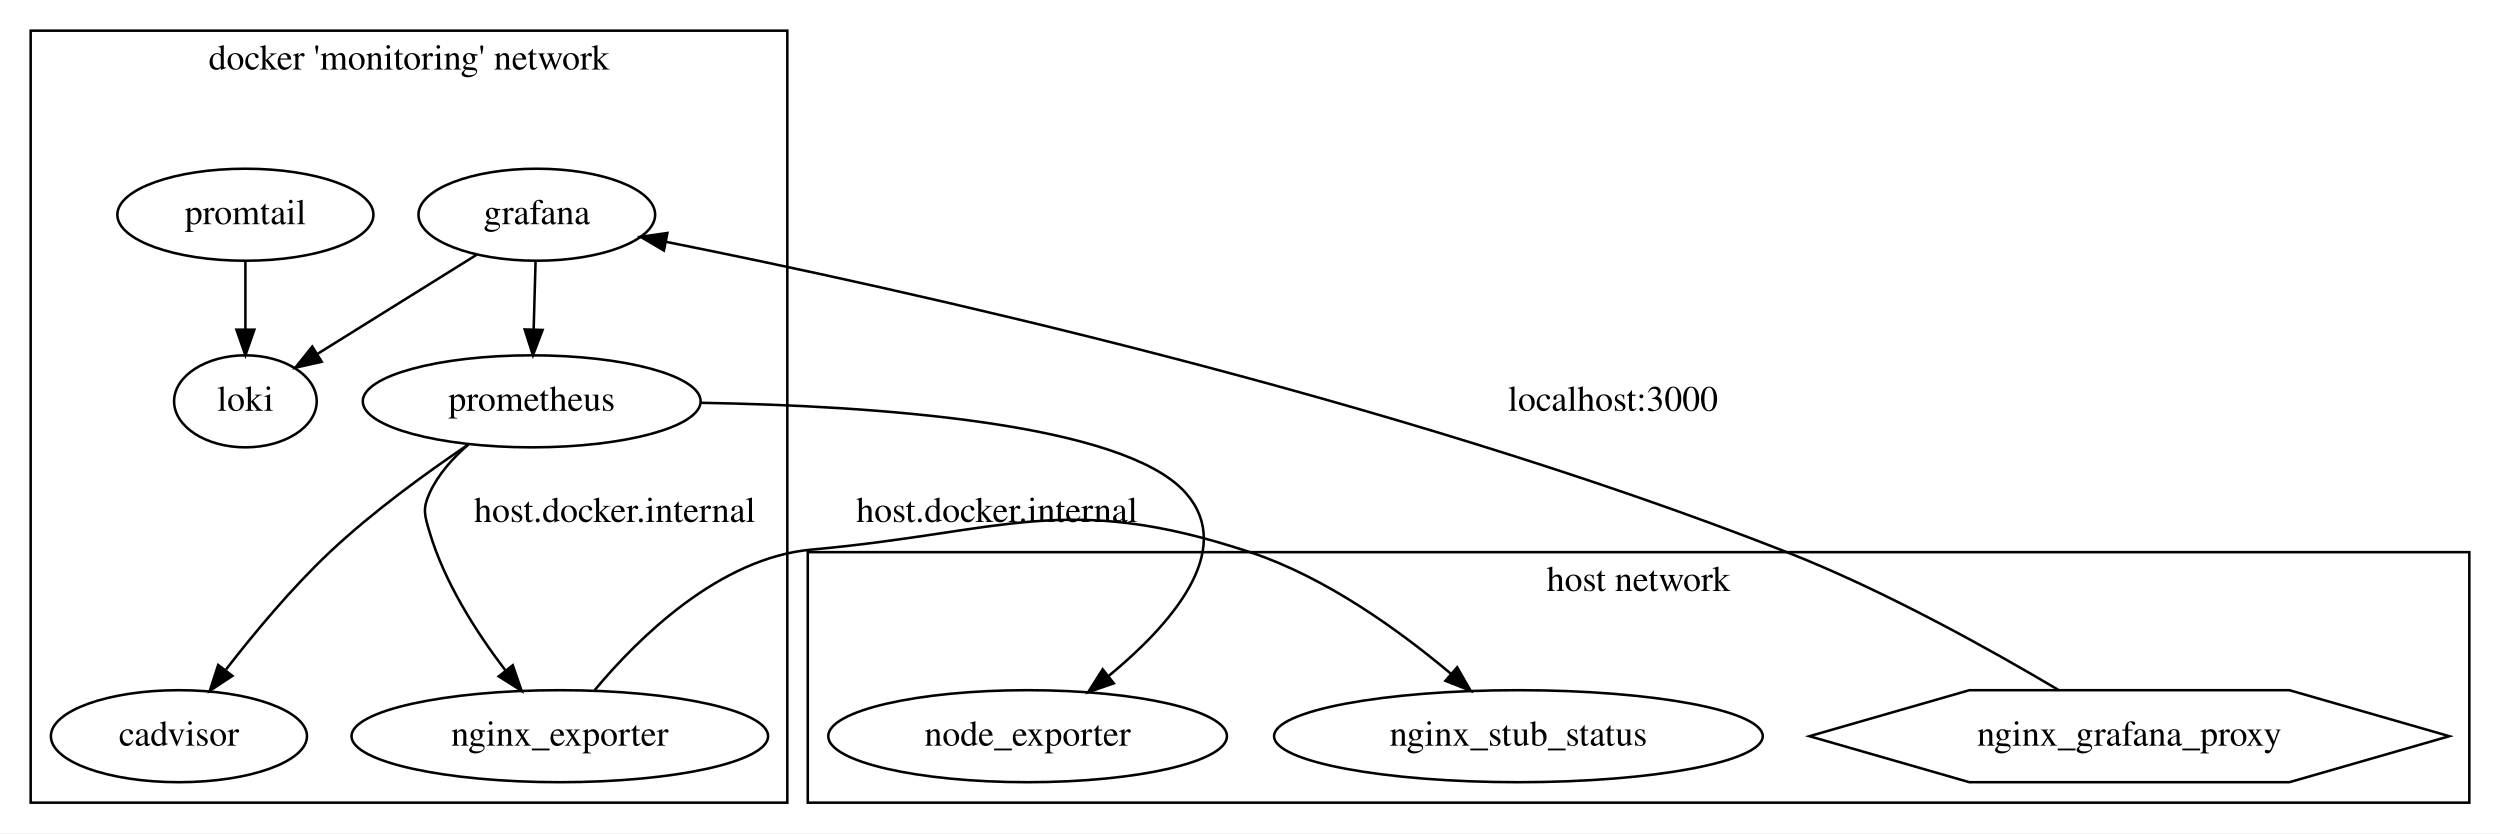
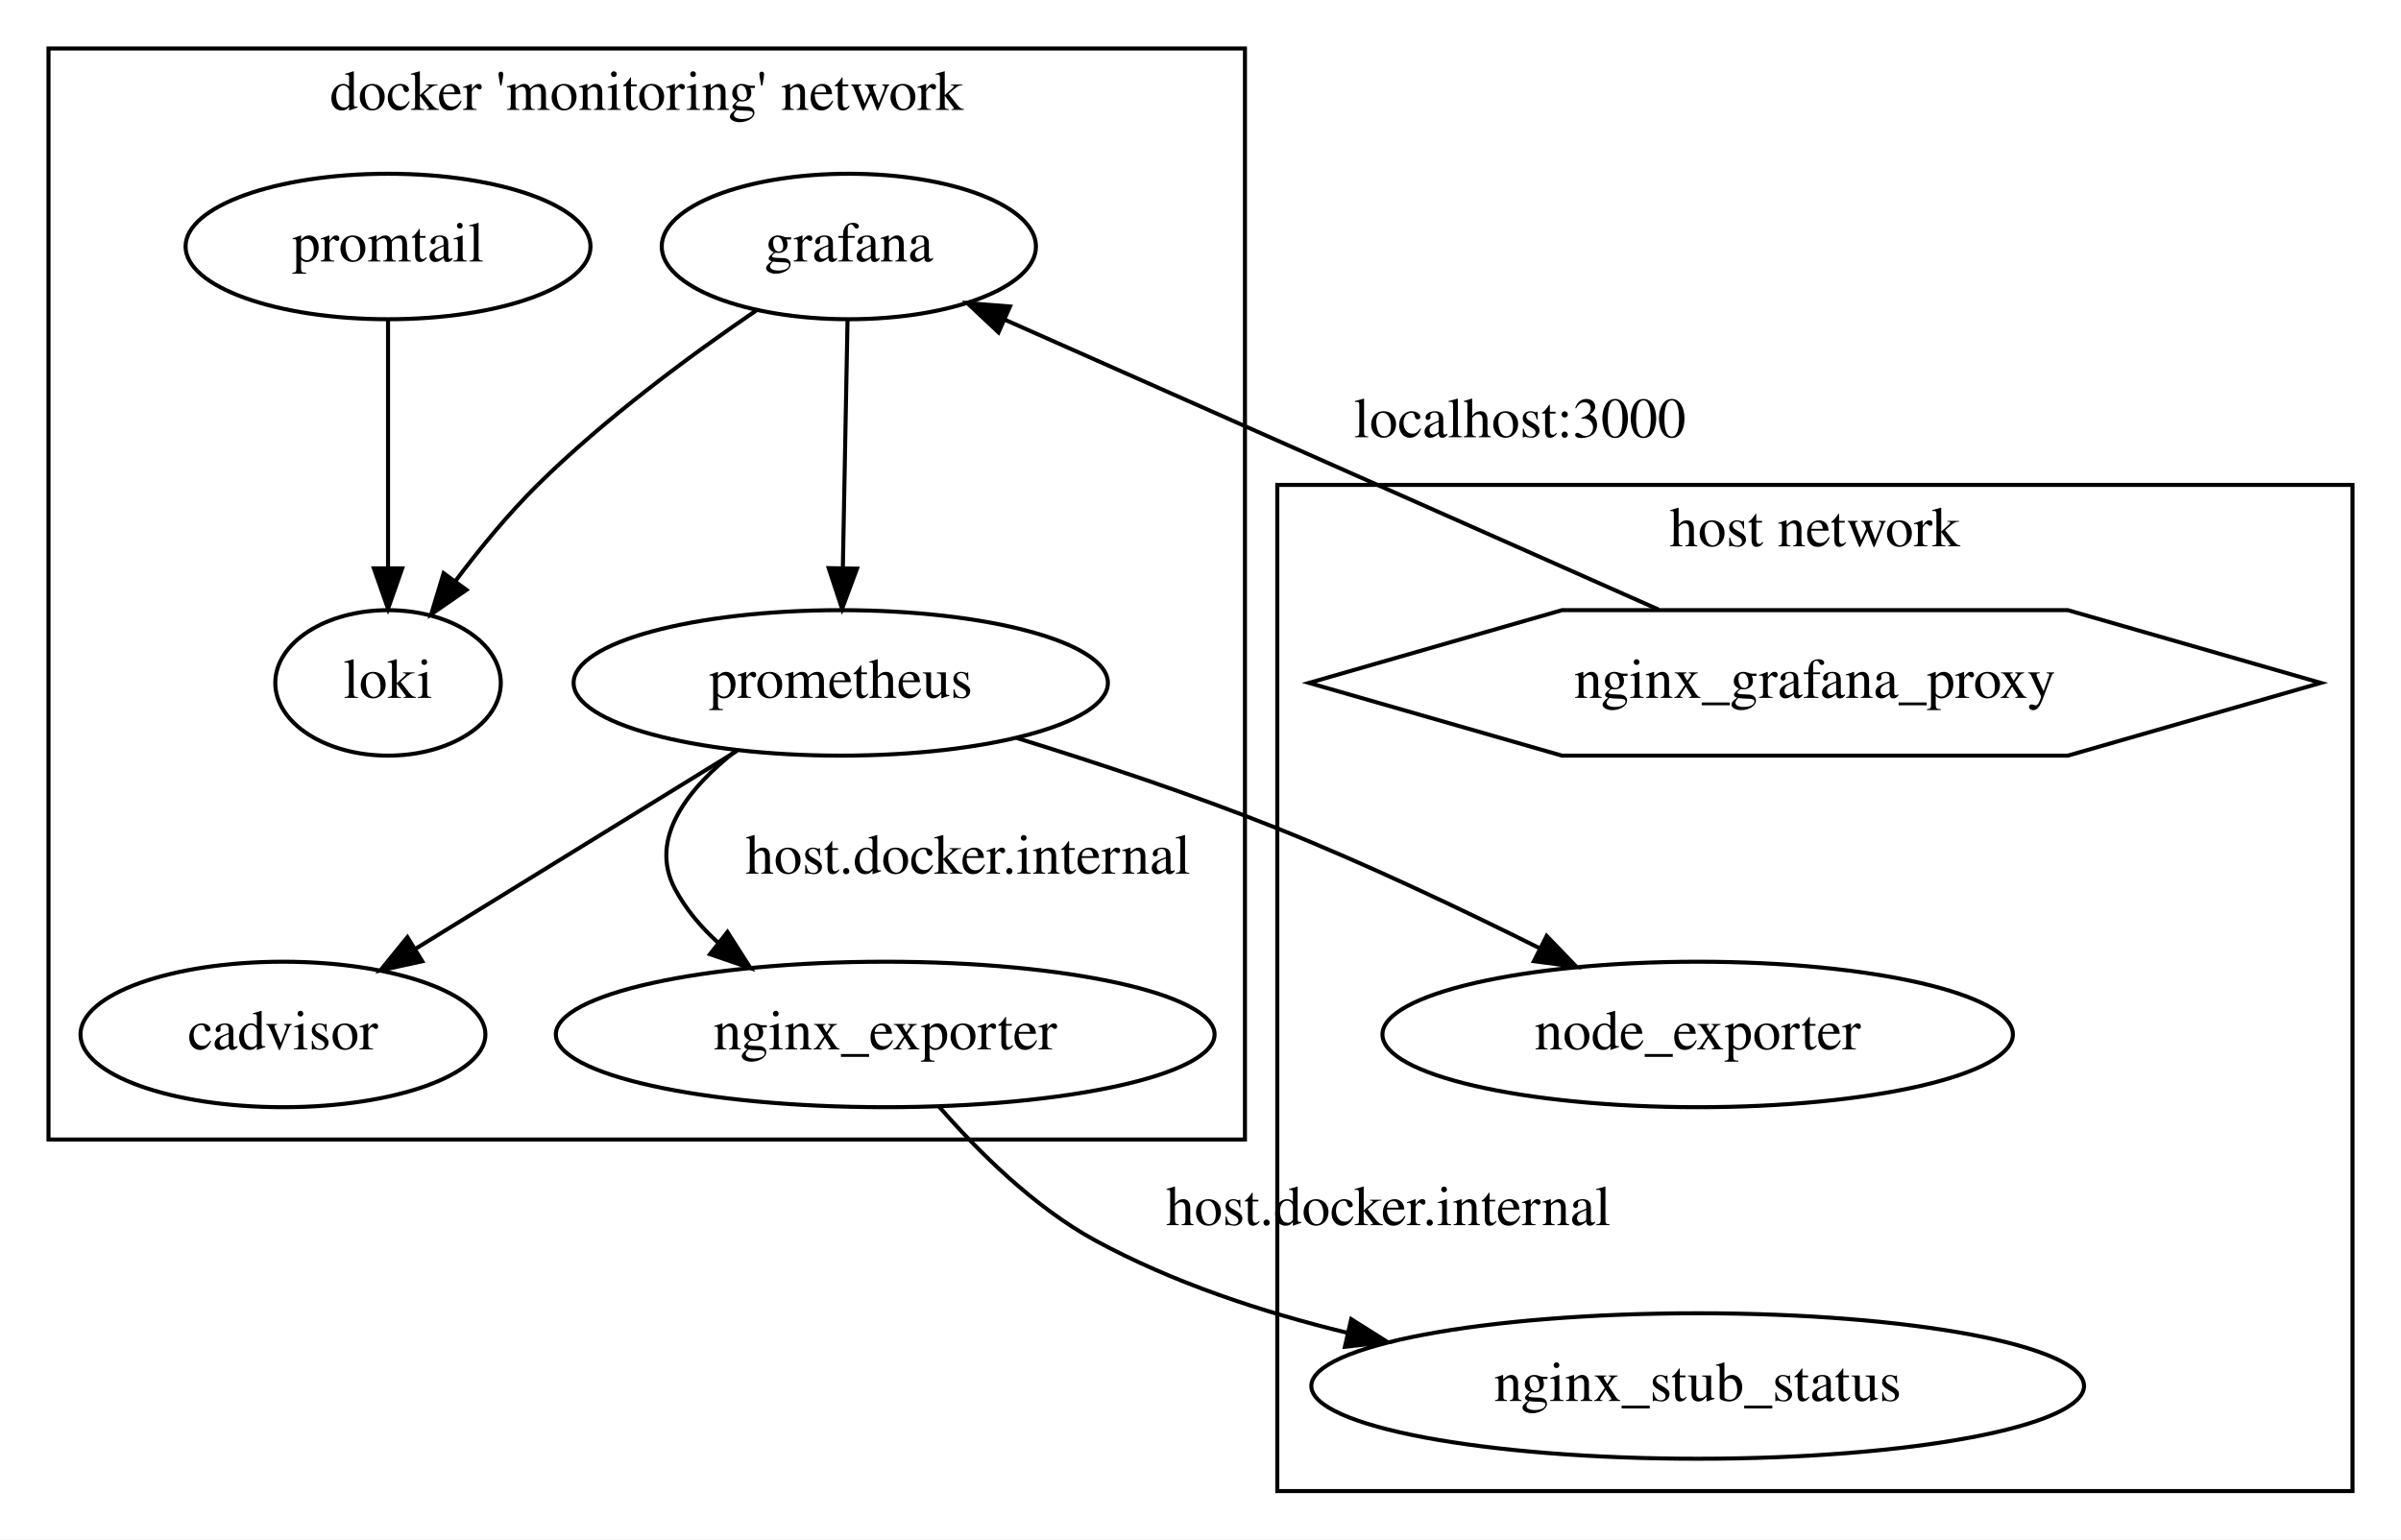
- <svg xmlns="http://www.w3.org/2000/svg" width="978pt" height="326pt" viewBox="0.00 0.00 978.00 326.00">
-   <g id="graph0" class="graph" transform="scale(1 1) rotate(0) translate(4 322)">
-     <polygon fill="white" stroke="none" points="-4,4 -4,-322 974,-322 974,4 -4,4" />
+ <svg xmlns="http://www.w3.org/2000/svg" width="594pt" height="381pt" viewBox="0.00 0.00 594.00 381.00">
+   <g id="graph0" class="graph" transform="scale(1 1) rotate(0) translate(4 377)">
+     <polygon fill="white" stroke="none" points="-4,4 -4,-377 590,-377 590,4 -4,4" />
    <g id="clust1" class="cluster">
-       <polygon fill="none" stroke="black" points="312,-8 312,-106 962,-106 962,-8 312,-8" />
-       <text text-anchor="middle" x="637" y="-90.8" font-family="Times,serif" font-size="14.00">host network</text>
+       <polygon fill="none" stroke="black" points="312,-8 312,-257 578,-257 578,-8 312,-8" />
+       <text text-anchor="middle" x="445" y="-241.8" font-family="Times,serif" font-size="14.00">host network</text>
    </g>
    <g id="clust2" class="cluster">
-       <polygon fill="none" stroke="black" points="8,-8 8,-310 304,-310 304,-8 8,-8" />
-       <text text-anchor="middle" x="156" y="-294.8" font-family="Times,serif" font-size="14.00">docker 'monitoring' network</text>
+       <polygon fill="none" stroke="black" points="8,-95 8,-365 304,-365 304,-95 8,-95" />
+       <text text-anchor="middle" x="156" y="-349.8" font-family="Times,serif" font-size="14.00">docker 'monitoring' network</text>
    </g>
    <g id="node1" class="node">
-       <polygon fill="none" stroke="black" points="954.163,-34 891.582,-52 766.418,-52 703.837,-34 766.418,-16 891.582,-16 954.163,-34" />
-       <text text-anchor="middle" x="829" y="-30.3" font-family="Times,serif" font-size="14.00">nginx_grafana_proxy</text>
+       <polygon fill="none" stroke="black" points="570.163,-208 507.582,-226 382.418,-226 319.837,-208 382.418,-190 507.582,-190 570.163,-208" />
+       <text text-anchor="middle" x="445" y="-204.3" font-family="Times,serif" font-size="14.00">nginx_grafana_proxy</text>
+     </g>
+     <g id="node2" class="node">
+       <ellipse fill="none" stroke="black" cx="416" cy="-121" rx="77.986" ry="18" />
+       <text text-anchor="middle" x="416" y="-117.3" font-family="Times,serif" font-size="14.00">node_exporter</text>
    </g>
    <g id="node4" class="node">
-       <ellipse fill="none" stroke="black" cx="206" cy="-238" rx="46.292" ry="18" />
-       <text text-anchor="middle" x="206" y="-234.3" font-family="Times,serif" font-size="14.00">grafana</text>
+       <ellipse fill="none" stroke="black" cx="206" cy="-316" rx="46.292" ry="18" />
+       <text text-anchor="middle" x="206" y="-312.3" font-family="Times,serif" font-size="14.00">grafana</text>
    </g>
-     <g id="edge1" class="edge">
-       <path fill="none" stroke="black" d="M801.386,-52.009C774.888,-67.749 733.347,-90.928 695,-106 540.035,-166.908 346.628,-209.41 256.542,-227.392" />
-       <polygon fill="black" stroke="black" points="255.725,-223.986 246.595,-229.362 257.084,-230.853 255.725,-223.986" />
-       <text text-anchor="middle" x="627" y="-161.3" font-family="Times,serif" font-size="14.00">localhost:3000</text>
-     </g>
-     <g id="node2" class="node">
-       <ellipse fill="none" stroke="black" cx="590" cy="-34" rx="95.583" ry="18" />
-       <text text-anchor="middle" x="590" y="-30.3" font-family="Times,serif" font-size="14.00">nginx_stub_status</text>
+     <g id="edge3" class="edge">
+       <path fill="none" stroke="black" d="M406.352,-226.141C361.836,-245.884 289.131,-278.13 244.625,-297.869" />
+       <polygon fill="black" stroke="black" points="243.028,-294.749 235.306,-302.002 245.866,-301.147 243.028,-294.749" />
+       <text text-anchor="middle" x="372" y="-268.8" font-family="Times,serif" font-size="14.00">localhost:3000</text>
    </g>
    <g id="node3" class="node">
-       <ellipse fill="none" stroke="black" cx="398" cy="-34" rx="77.986" ry="18" />
-       <text text-anchor="middle" x="398" y="-30.3" font-family="Times,serif" font-size="14.00">node_exporter</text>
+       <ellipse fill="none" stroke="black" cx="416" cy="-34" rx="95.583" ry="18" />
+       <text text-anchor="middle" x="416" y="-30.3" font-family="Times,serif" font-size="14.00">nginx_stub_status</text>
    </g>
    <g id="node5" class="node">
-       <ellipse fill="none" stroke="black" cx="204" cy="-165" rx="66.089" ry="18" />
-       <text text-anchor="middle" x="204" y="-161.3" font-family="Times,serif" font-size="14.00">prometheus</text>
+       <ellipse fill="none" stroke="black" cx="204" cy="-208" rx="66.089" ry="18" />
+       <text text-anchor="middle" x="204" y="-204.3" font-family="Times,serif" font-size="14.00">prometheus</text>
    </g>
-     <g id="edge3" class="edge">
-       <path fill="none" stroke="black" d="M205.516,-219.813C205.29,-211.789 205.015,-202.047 204.763,-193.069" />
-       <polygon fill="black" stroke="black" points="208.26,-192.926 204.48,-183.029 201.263,-193.123 208.26,-192.926" />
+     <g id="edge5" class="edge">
+       <path fill="none" stroke="black" d="M205.679,-297.969C205.366,-281.378 204.885,-255.883 204.518,-236.431" />
+       <polygon fill="black" stroke="black" points="208.015,-236.273 204.327,-226.341 201.017,-236.405 208.015,-236.273" />
    </g>
    <g id="node8" class="node">
-       <ellipse fill="none" stroke="black" cx="92" cy="-165" rx="27.895" ry="18" />
-       <text text-anchor="middle" x="92" y="-161.3" font-family="Times,serif" font-size="14.00">loki</text>
+       <ellipse fill="none" stroke="black" cx="92" cy="-208" rx="27.895" ry="18" />
+       <text text-anchor="middle" x="92" y="-204.3" font-family="Times,serif" font-size="14.00">loki</text>
    </g>
-     <g id="edge2" class="edge">
-       <path fill="none" stroke="black" d="M182.655,-222.461C164.548,-211.183 139.38,-195.509 120.156,-183.536" />
-       <polygon fill="black" stroke="black" points="121.86,-180.474 111.521,-178.158 118.159,-186.416 121.86,-180.474" />
+     <g id="edge4" class="edge">
+       <path fill="none" stroke="black" d="M183.16,-300.215C167.127,-289.277 145.66,-273.476 129,-257 121.748,-249.828 114.683,-241.205 108.703,-233.258" />
+       <polygon fill="black" stroke="black" points="111.402,-231.02 102.682,-225.001 105.746,-235.144 111.402,-231.02" />
    </g>
-     <g id="edge5" class="edge">
-       <path fill="none" stroke="black" d="M270.363,-164.421C337.855,-163.264 435.853,-156.673 460,-129 479.631,-106.502 453.769,-77.39 429.709,-57.564" />
-       <polygon fill="black" stroke="black" points="431.702,-54.678 421.688,-51.219 427.36,-60.168 431.702,-54.678" />
+     <g id="edge7" class="edge">
+       <path fill="none" stroke="black" d="M247.569,-194.348C267.442,-188.204 291.14,-180.35 312,-172 333.897,-163.234 357.65,-151.956 376.921,-142.33" />
+       <polygon fill="black" stroke="black" points="378.64,-145.383 385.993,-137.756 375.488,-139.133 378.64,-145.383" />
    </g>
    <g id="node6" class="node">
-       <ellipse fill="none" stroke="black" cx="66" cy="-34" rx="50.091" ry="18" />
-       <text text-anchor="middle" x="66" y="-30.3" font-family="Times,serif" font-size="14.00">cadvisor</text>
+       <ellipse fill="none" stroke="black" cx="66" cy="-121" rx="50.091" ry="18" />
+       <text text-anchor="middle" x="66" y="-117.3" font-family="Times,serif" font-size="14.00">cadvisor</text>
+     </g>
+     <g id="edge8" class="edge">
+       <path fill="none" stroke="black" d="M178.367,-191.211C155.874,-177.357 123.043,-157.135 98.671,-142.123" />
+       <polygon fill="black" stroke="black" points="100.459,-139.114 90.109,-136.85 96.788,-145.074 100.459,-139.114" />
+     </g>
+     <g id="node7" class="node">
+       <ellipse fill="none" stroke="black" cx="215" cy="-121" rx="81.486" ry="18" />
+       <text text-anchor="middle" x="215" y="-117.3" font-family="Times,serif" font-size="14.00">nginx_exporter</text>
+     </g>
+     <g id="edge9" class="edge">
+       <path fill="none" stroke="black" d="M178.156,-191.294C166.339,-181.988 156.301,-169.585 163,-157 165.653,-152.017 169.366,-147.616 173.6,-143.766" />
+       <polygon fill="black" stroke="black" points="175.969,-146.356 181.669,-137.425 171.644,-140.852 175.969,-146.356" />
+       <text text-anchor="middle" x="235.5" y="-160.8" font-family="Times,serif" font-size="14.00">host.docker.internal</text>
+     </g>
+     <g id="edge10" class="edge">
+       <path fill="none" stroke="black" d="M228.283,-103.188C237.894,-92.144 251.818,-78.26 267,-70 286.042,-59.64 308.079,-52.329 329.268,-47.175" />
+       <polygon fill="black" stroke="black" points="330.291,-50.532 339.256,-44.886 328.727,-43.709 330.291,-50.532" />
+       <text text-anchor="middle" x="339.5" y="-73.8" font-family="Times,serif" font-size="14.00">host.docker.internal</text>
+     </g>
+     <g id="node9" class="node">
+       <ellipse fill="none" stroke="black" cx="92" cy="-316" rx="50.091" ry="18" />
+       <text text-anchor="middle" x="92" y="-312.3" font-family="Times,serif" font-size="14.00">promtail</text>
    </g>
    <g id="edge6" class="edge">
-       <path fill="none" stroke="black" d="M179.303,-148.172C163.089,-137.242 141.846,-121.864 125,-106 110.12,-91.988 95.423,-74.316 84.42,-60.109" />
-       <polygon fill="black" stroke="black" points="86.919,-57.612 78.078,-51.774 81.348,-61.851 86.919,-57.612" />
-     </g>
-     <g id="node7" class="node">
-       <ellipse fill="none" stroke="black" cx="215" cy="-34" rx="81.486" ry="18" />
-       <text text-anchor="middle" x="215" y="-30.3" font-family="Times,serif" font-size="14.00">nginx_exporter</text>
-     </g>
-     <g id="edge7" class="edge">
-       <path fill="none" stroke="black" d="M179.265,-148.118C173.131,-142.841 167.355,-136.395 164,-129 161.245,-122.929 162.115,-120.395 164,-114 169.864,-94.103 182.471,-74.496 193.683,-59.792" />
-       <polygon fill="black" stroke="black" points="196.598,-61.749 200.061,-51.736 191.11,-57.404 196.598,-61.749" />
-       <text text-anchor="middle" x="236.5" y="-117.8" font-family="Times,serif" font-size="14.00">host.docker.internal</text>
-     </g>
-     <g id="edge8" class="edge">
-       <path fill="none" stroke="black" d="M228.678,-52.08C245.85,-72.625 277.462,-103.75 313.5,-107 389.416,-113.845 412.631,-129.934 485,-106 514.695,-96.179 543.643,-75.217 563.597,-58.431" />
-       <polygon fill="black" stroke="black" points="566.03,-60.955 571.311,-51.77 561.455,-55.657 566.03,-60.955" />
-       <text text-anchor="middle" x="386" y="-117.8" font-family="Times,serif" font-size="14.00">host.docker.internal</text>
-     </g>
-     <g id="node9" class="node">
-       <ellipse fill="none" stroke="black" cx="92" cy="-238" rx="50.091" ry="18" />
-       <text text-anchor="middle" x="92" y="-234.3" font-family="Times,serif" font-size="14.00">promtail</text>
-     </g>
-     <g id="edge4" class="edge">
-       <path fill="none" stroke="black" d="M92,-219.813C92,-211.789 92,-202.047 92,-193.069" />
-       <polygon fill="black" stroke="black" points="95.5,-193.029 92,-183.029 88.5,-193.029 95.5,-193.029" />
+       <path fill="none" stroke="black" d="M92,-297.969C92,-281.378 92,-255.883 92,-236.431" />
+       <polygon fill="black" stroke="black" points="95.5,-236.341 92,-226.341 88.5,-236.341 95.5,-236.341" />
    </g>
  </g>
</svg>
